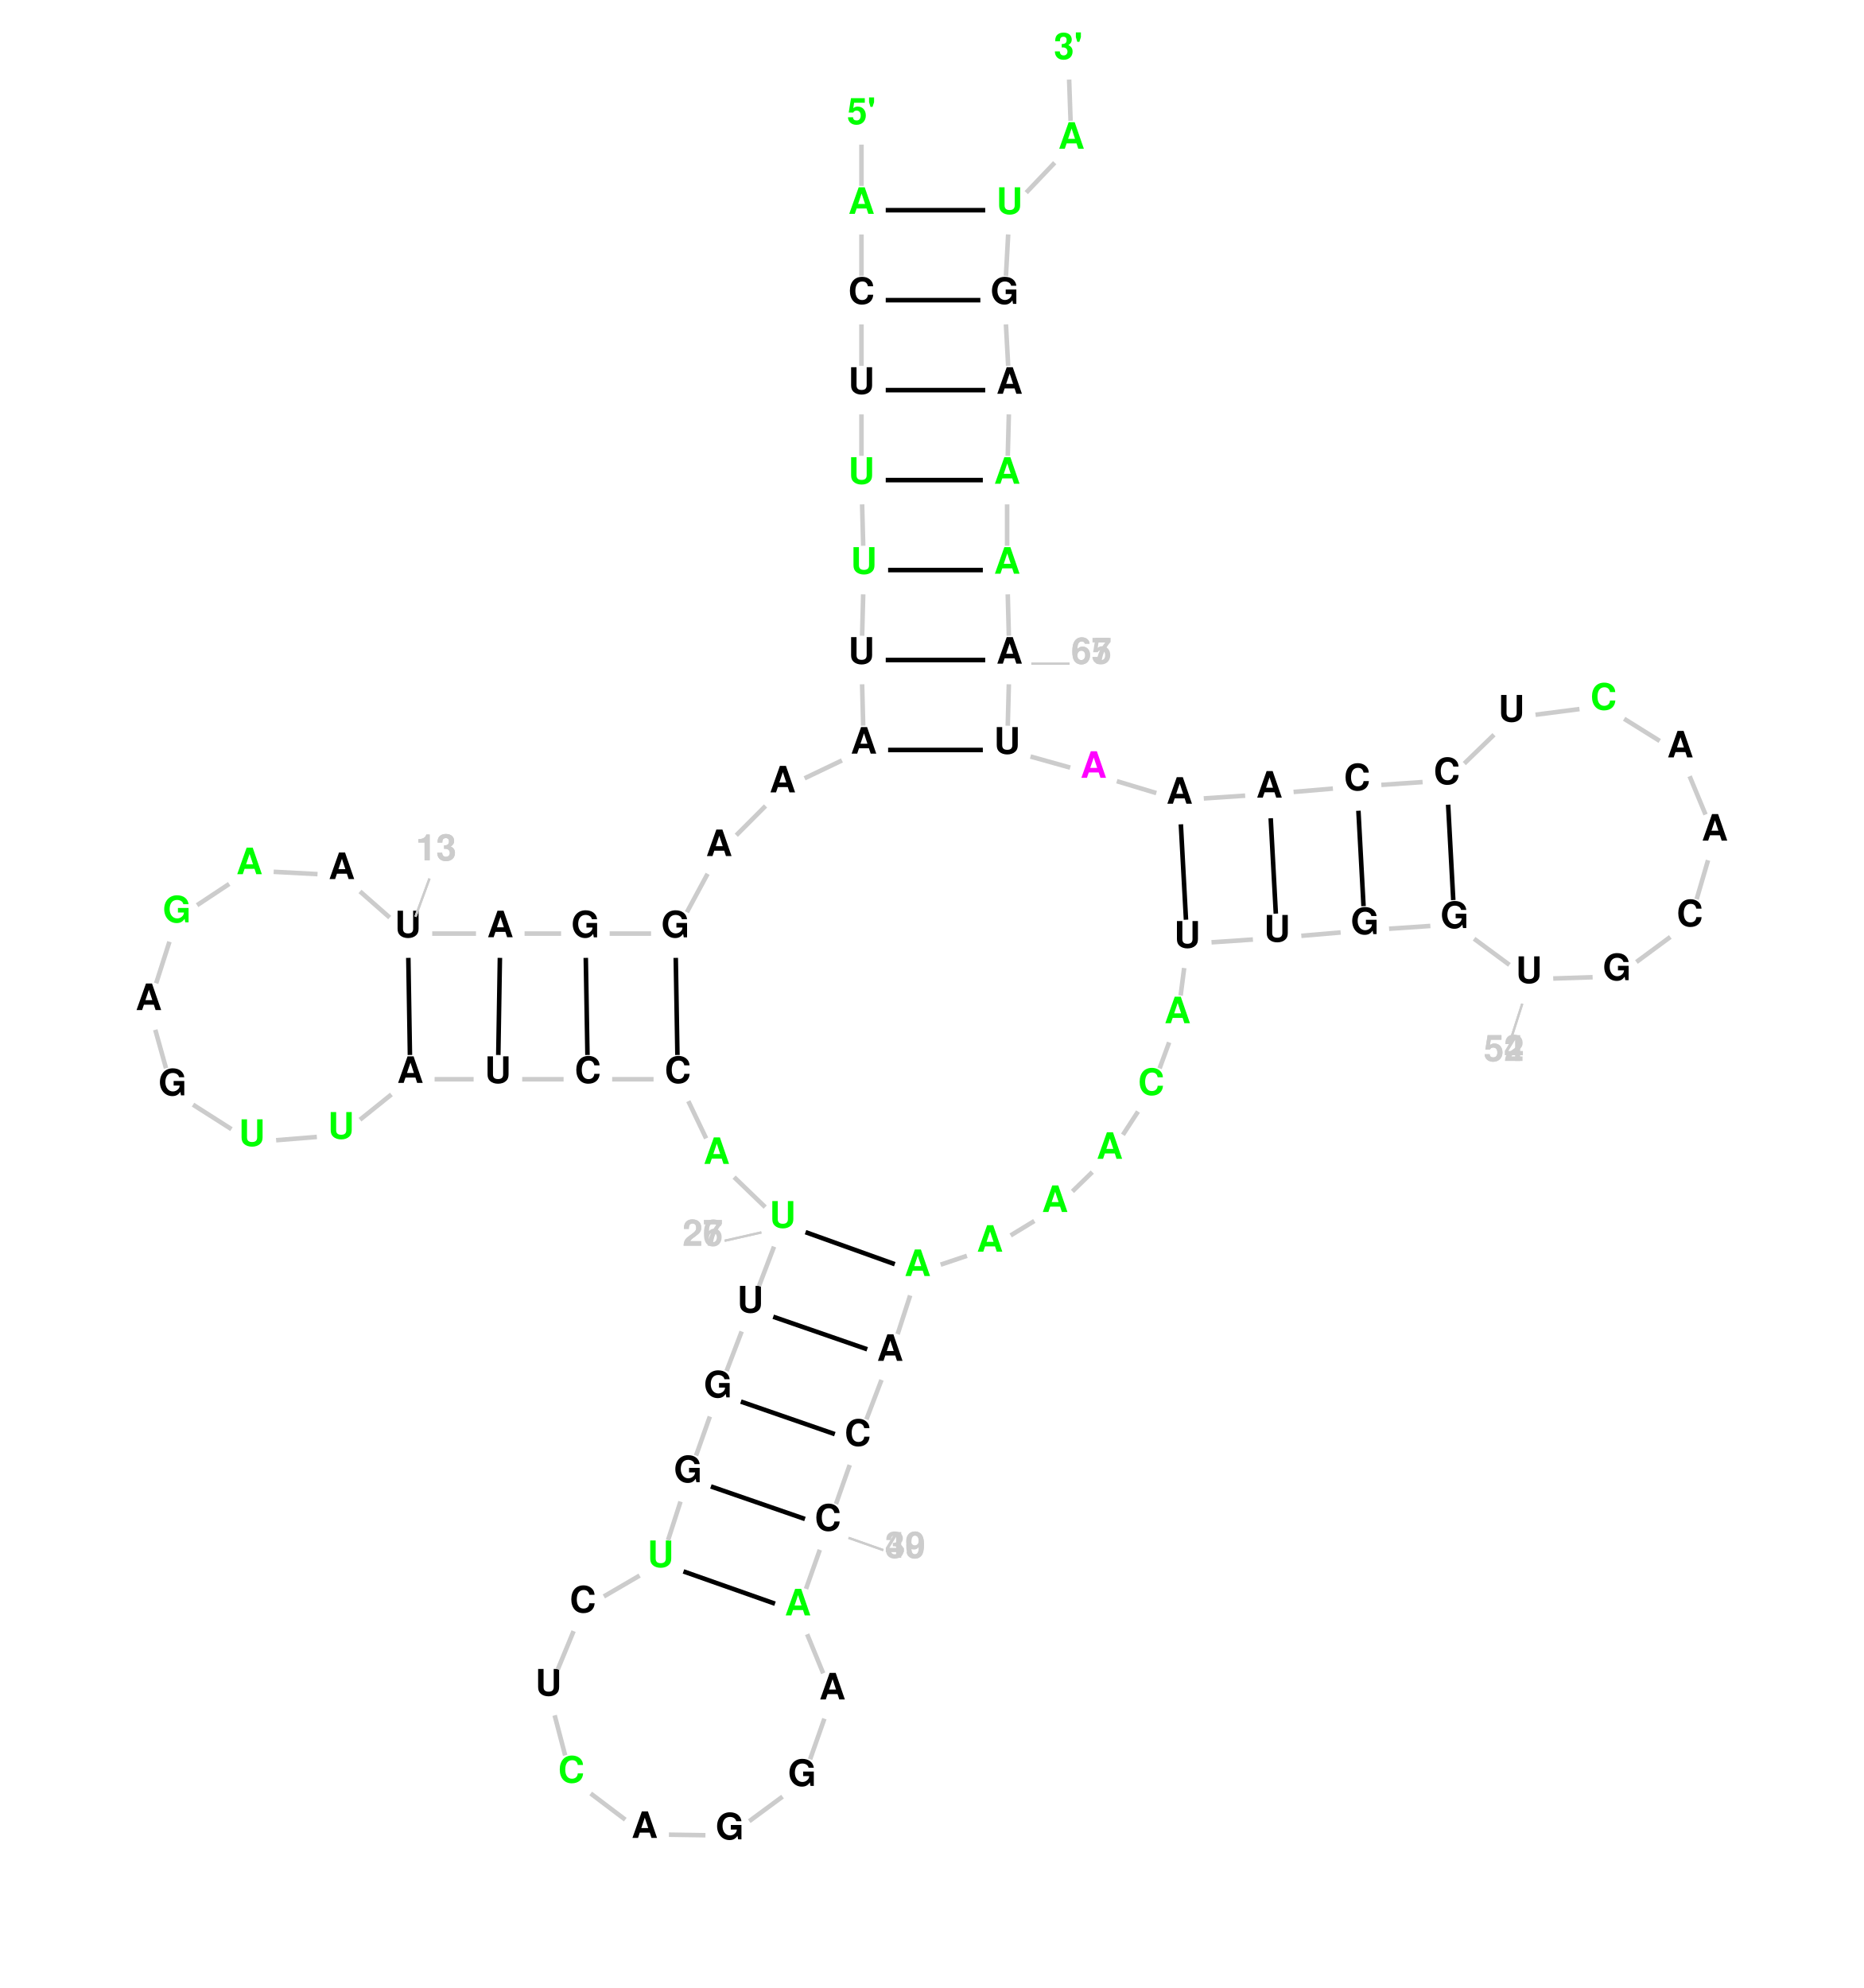
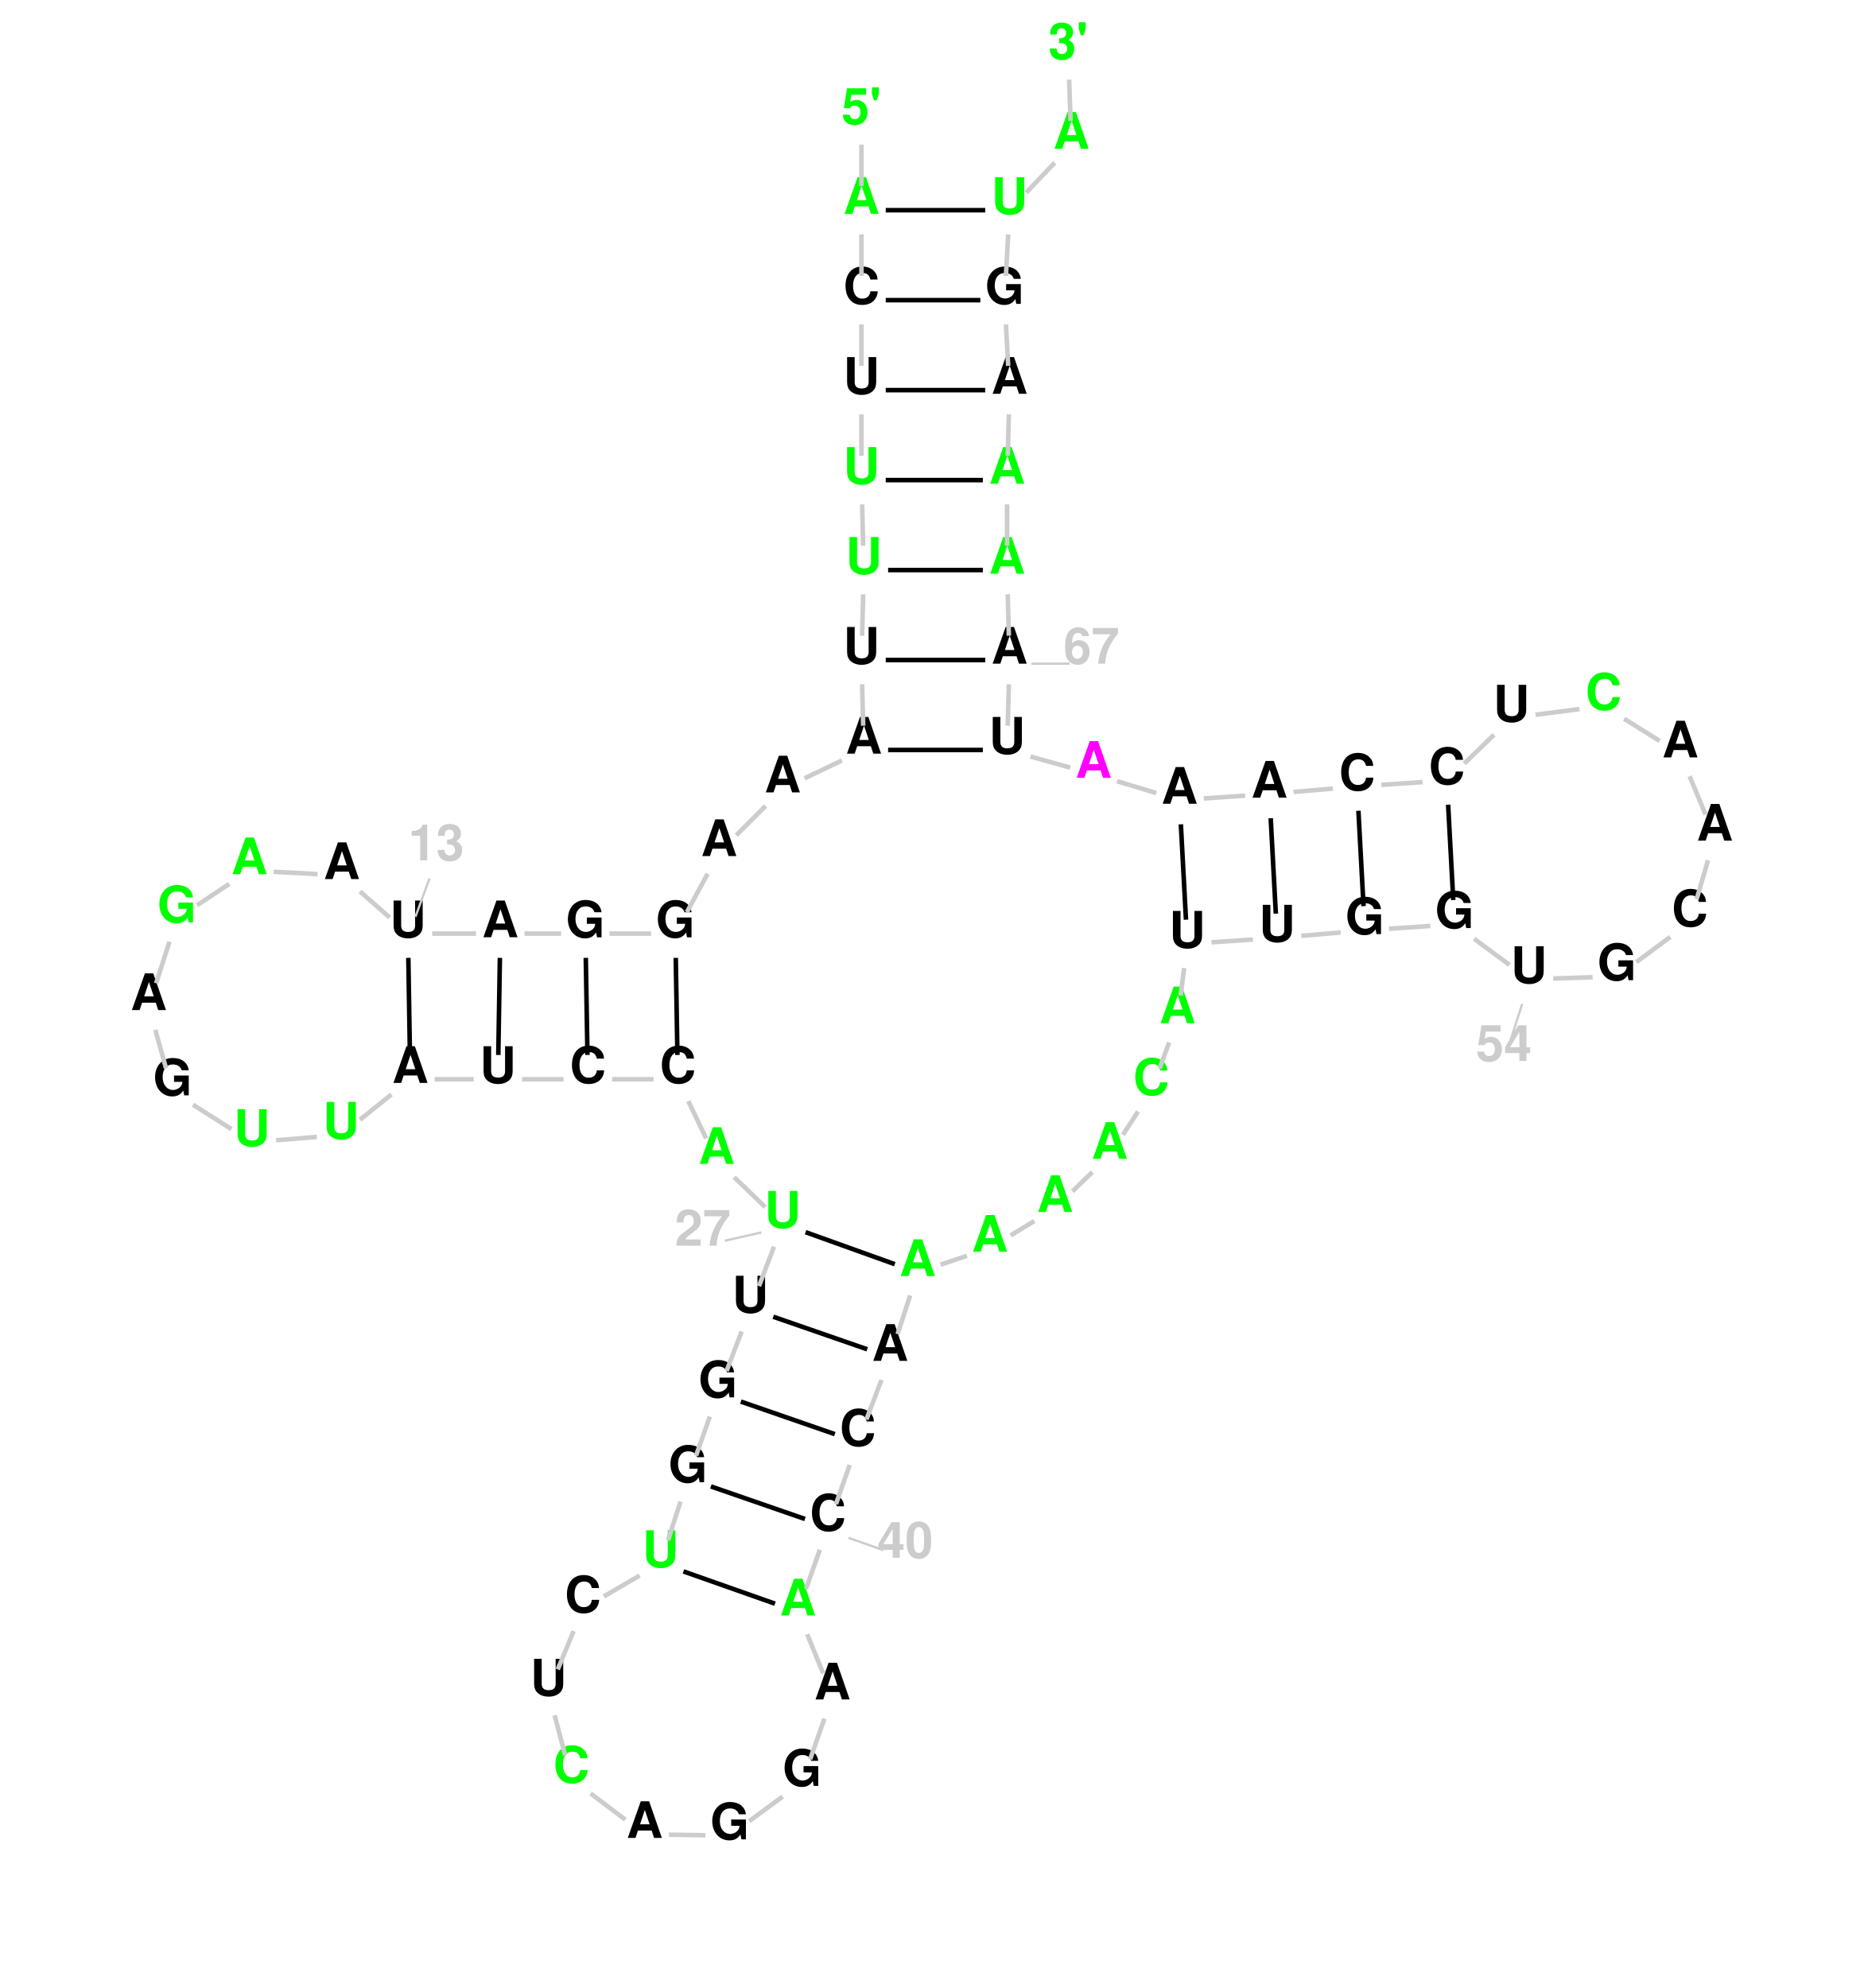
<svg xmlns="http://www.w3.org/2000/svg" width="626.4" height="668.24">
-   <g>
-     <style type="text/css">
+   <g id="r2dt-URS00006B0D4F-M_LeuTAG">
+     <g>
+       <style type="text/css">

- 
- circle.red {stroke: rgb(255, 0, 255); fill: none; }
- circle.green {stroke: rgb(0, 255, 0); fill: none; }
- circle.blue {stroke: rgb(0, 0, 255); fill: none; }
- circle.black {stroke: rgb(0, 0, 0); fill: none; }
- circle.gray {stroke: rgb(204, 204, 204); fill: none; }
- circle.brown {stroke: rgb(211.65, 104.55, 30.6); fill: none; }
- line.red {stroke: rgb(255, 0, 255); stroke-width: 1.53; }
- line.green {stroke: rgb(0, 255, 0); stroke-width: 1.53; }
- line.blue {stroke: rgb(0, 0, 255); stroke-width: 1.53; }
- line.black {stroke: rgb(0, 0, 0); stroke-width: 1.53; }
- line.gray {stroke: rgb(204, 204, 204); stroke-width: 1.53; }
- line.brown {stroke: rgb(211.65, 104.55, 30.6); stroke-width: 1.53; }
- line {stroke: rgb(0, 0, 0); }
- text.red {fill: rgb(255, 0, 255); font-size: 12.24px; font-weight: bold; font-family: Helvetica; }
- text.green {fill: rgb(0, 255, 0); font-size: 12.24px; font-weight: bold; font-family: Helvetica; }
- text.blue {fill: rgb(0, 0, 255); font-size: 12.24px; font-weight: bold; font-family: Helvetica; }
- text.black {fill: rgb(0, 0, 0); font-size: 12.24px; font-weight: bold; font-family: Helvetica; }
- text.gray {fill: rgb(204, 204, 204); font-size: 12.24px; font-weight: bold; font-family: Helvetica; }
- text.brown {fill: rgb(211.65, 104.55, 30.6); font-size: 12.24px; font-weight: bold; font-family: Helvetica; }
- text {fill: rgb(0, 0, 0); font-size: 12.24px; font-weight: bold; font-family: Helvetica; text-anchor: middle; alignment-baseline: middle; }
- 
- .pseudoknot_connection{stroke-linecap: round; stroke-opacity: 0.2; stroke-width: 1.5; }
- .pseudoknot_segment1{stroke-linecap: round; stroke-opacity: 0.4; stroke-width: 12.24; }
- .pseudoknot_segment2{stroke-linecap: round; stroke-opacity: 0.4; stroke-width: 12.24; }
- line.numbering-line{stroke: rgb(204, 204, 204); stroke-width: 0.765; }
- line.predicted{stroke: rgb(0, 0, 0); stroke-dasharray: 2; }
- polyline{fill: none; stroke-linejoin: round; }
- sequential{visibility: hidden; }
- text.numbering-label{fill: rgb(204, 204, 204); }
+ #r2dt-URS00006B0D4F-M_LeuTAG circle.red{stroke: rgb(255, 0, 255); fill: none; }#r2dt-URS00006B0D4F-M_LeuTAG circle.green{stroke: rgb(0, 255, 0); fill: none; }#r2dt-URS00006B0D4F-M_LeuTAG circle.blue{stroke: rgb(0, 0, 255); fill: none; }#r2dt-URS00006B0D4F-M_LeuTAG circle.black{stroke: rgb(0, 0, 0); fill: none; }#r2dt-URS00006B0D4F-M_LeuTAG circle.gray{stroke: rgb(204, 204, 204); fill: none; }#r2dt-URS00006B0D4F-M_LeuTAG circle.brown{stroke: rgb(211.65, 104.55, 30.6); fill: none; }#r2dt-URS00006B0D4F-M_LeuTAG line.red{stroke: rgb(255, 0, 255); stroke-width: 1.53; }#r2dt-URS00006B0D4F-M_LeuTAG line.green{stroke: rgb(0, 255, 0); stroke-width: 1.53; }#r2dt-URS00006B0D4F-M_LeuTAG line.blue{stroke: rgb(0, 0, 255); stroke-width: 1.53; }#r2dt-URS00006B0D4F-M_LeuTAG line.black{stroke: rgb(0, 0, 0); stroke-width: 1.53; }#r2dt-URS00006B0D4F-M_LeuTAG line.gray{stroke: rgb(204, 204, 204); stroke-width: 1.53; }#r2dt-URS00006B0D4F-M_LeuTAG line.brown{stroke: rgb(211.65, 104.55, 30.6); stroke-width: 1.53; }#r2dt-URS00006B0D4F-M_LeuTAG line{stroke: rgb(0, 0, 0); }#r2dt-URS00006B0D4F-M_LeuTAG text.red{fill: rgb(255, 0, 255); font-size: 16.912px; font-weight: bold; font-family: Helvetica; }#r2dt-URS00006B0D4F-M_LeuTAG text.green{fill: rgb(0, 255, 0); font-size: 16.912px; font-weight: bold; font-family: Helvetica; }#r2dt-URS00006B0D4F-M_LeuTAG text.blue{fill: rgb(0, 0, 255); font-size: 16.912px; font-weight: bold; font-family: Helvetica; }#r2dt-URS00006B0D4F-M_LeuTAG text.black{fill: rgb(0, 0, 0); font-size: 16.912px; font-weight: bold; font-family: Helvetica; }#r2dt-URS00006B0D4F-M_LeuTAG text.gray{fill: rgb(204, 204, 204); font-size: 16.912px; font-weight: bold; font-family: Helvetica; }#r2dt-URS00006B0D4F-M_LeuTAG text.brown{fill: rgb(211.65, 104.55, 30.6); font-size: 16.912px; font-weight: bold; font-family: Helvetica; }#r2dt-URS00006B0D4F-M_LeuTAG text{fill: rgb(0, 0, 0); font-size: 16.912px; font-weight: bold; font-family: Helvetica; text-anchor: middle; alignment-baseline: middle; }#r2dt-URS00006B0D4F-M_LeuTAG .pseudoknot_connection{stroke-linecap: round; stroke-opacity: 0.2; stroke-width: 1.5; }#r2dt-URS00006B0D4F-M_LeuTAG .pseudoknot_segment1{stroke-linecap: round; stroke-opacity: 0.4; stroke-width: 12.24; }#r2dt-URS00006B0D4F-M_LeuTAG .pseudoknot_segment2{stroke-linecap: round; stroke-opacity: 0.4; stroke-width: 12.24; }#r2dt-URS00006B0D4F-M_LeuTAG .sequential{visibility: hidden; }#r2dt-URS00006B0D4F-M_LeuTAG line.numbering-line{stroke: rgb(204, 204, 204); stroke-width: 0.765; }#r2dt-URS00006B0D4F-M_LeuTAG line.predicted{stroke: rgb(0, 0, 0); stroke-dasharray: 2; }#r2dt-URS00006B0D4F-M_LeuTAG polyline{fill: none; stroke-linejoin: round; }#r2dt-URS00006B0D4F-M_LeuTAG text.numbering-label{fill: rgb(204, 204, 204); }

</style>
-   </g>
-   <g>
-     <text x="289.56" y="41.679" class="green">5'</text>
-   </g>
-   <g>
-     <text x="289.56" y="71.88" class="green">A</text>
-   </g>
-   <g>
-     <line x1="297.72" y1="70.656" x2="331.16" y2="70.656" class="black" />
-   </g>
-   <g>
-     <text x="289.56" y="102.12" class="black">C</text>
-   </g>
-   <g>
-     <line x1="297.72" y1="100.896" x2="329.52" y2="100.896" class="black" />
-   </g>
-   <g>
-     <text x="289.56" y="132.36" class="black">U</text>
-   </g>
-   <g>
-     <line x1="297.72" y1="131.136" x2="331.16" y2="131.136" class="black" />
-   </g>
-   <g>
-     <text x="289.56" y="162.6" class="green">U</text>
-   </g>
-   <g>
-     <line x1="297.72" y1="161.376" x2="330.36" y2="161.376" class="black" />
-   </g>
-   <g>
-     <text x="290.36" y="192.84" class="green">U</text>
-   </g>
-   <g>
-     <line x1="298.52" y1="191.616" x2="330.36" y2="191.616" class="black" />
-   </g>
-   <g>
-     <text x="289.56" y="223.08" class="black">U</text>
-   </g>
-   <g>
-     <line x1="297.72" y1="221.856" x2="331.16" y2="221.856" class="black" />
-   </g>
-   <g>
-     <text x="290.36" y="253.32" class="black">A</text>
-   </g>
-   <g>
-     <line x1="298.52" y1="252.096" x2="330.36" y2="252.096" class="black" />
-   </g>
-   <g>
-     <text x="263.08" y="266.36" class="black">A</text>
-   </g>
-   <g>
-     <text x="241.72" y="287.76" class="black">A</text>
-   </g>
-   <g>
-     <text x="227" y="315.04" class="black">G</text>
-   </g>
-   <g>
-     <line x1="227.14" y1="321.975" x2="227.7" y2="354.618" class="black" />
-   </g>
-   <g>
-     <text x="196.76" y="315.04" class="black">G</text>
-   </g>
-   <g>
-     <line x1="196.9" y1="321.975" x2="197.46" y2="354.618" class="black" />
-   </g>
-   <g>
-     <text x="168.16" y="315.04" class="black">A</text>
-   </g>
-   <g>
-     <line x1="168.027" y1="321.975" x2="167.493" y2="354.618" class="black" />
-   </g>
-   <g>
-     <text x="137.12" y="315.04" class="black">U</text>
-   </g>
-   <g>
-     <line x1="137.253" y1="321.975" x2="137.787" y2="354.618" class="black" />
-   </g>
-   <g>
-     <text x="146.611" y="289.188" class="numbering-label sequential">13</text>
-   </g>
-   <g>
-     <text x="146.611" y="289.188" class="numbering-label template">13</text>
-   </g>
-   <g>
-     <line x1="139.651" y1="308.146" x2="144.364" y2="295.308" class="numbering-line sequential" />
-   </g>
-   <g>
-     <line x1="139.651" y1="308.146" x2="144.364" y2="295.308" class="numbering-line template" />
-   </g>
-   <g>
-     <text x="114.88" y="295.48" class="black">A</text>
-   </g>
-   <g>
-     <text x="83.84" y="293.84" class="green">A</text>
-   </g>
-   <g>
-     <text x="59.44" y="310" class="green">G</text>
-   </g>
-   <g>
-     <text x="50" y="339.52" class="black">A</text>
-   </g>
-   <g>
-     <text x="58" y="368.16" class="black">G</text>
-   </g>
-   <g>
-     <text x="84.68" y="385.16" class="green">U</text>
-   </g>
-   <g>
-     <text x="114.64" y="382.72" class="green">U</text>
-   </g>
-   <g>
-     <text x="137.92" y="364" class="black">A</text>
-   </g>
-   <g>
-     <text x="167.36" y="364" class="black">U</text>
-   </g>
-   <g>
-     <text x="197.6" y="364" class="black">C</text>
-   </g>
-   <g>
-     <text x="227.84" y="364" class="black">C</text>
-   </g>
-   <g>
-     <text x="240.88" y="391.24" class="green">A</text>
-   </g>
-   <g>
-     <text x="263.08" y="412.64" class="green">U</text>
-   </g>
-   <g>
-     <line x1="270.76" y1="414.173" x2="300.76" y2="424.94" class="black" />
-   </g>
-   <g>
-     <text x="236.222" y="418.731" class="numbering-label sequential">26</text>
-   </g>
-   <g>
-     <text x="236.222" y="418.731" class="numbering-label template">27</text>
-   </g>
-   <g>
-     <line x1="255.918" y1="414.264" x2="243.566" y2="417.065" class="numbering-line sequential" />
-   </g>
-   <g>
-     <line x1="255.918" y1="414.264" x2="243.566" y2="417.065" class="numbering-line template" />
-   </g>
-   <g>
-     <text x="252.2" y="441.16" class="black">U</text>
-   </g>
-   <g>
-     <line x1="259.91" y1="442.607" x2="291.49" y2="453.546" class="black" />
-   </g>
-   <g>
-     <text x="241.32" y="469.68" class="black">G</text>
-   </g>
-   <g>
-     <line x1="249.03" y1="471.127" x2="280.61" y2="482.066" class="black" />
-   </g>
-   <g>
-     <text x="231.24" y="498.2" class="black">G</text>
-   </g>
-   <g>
-     <line x1="238.951" y1="499.645" x2="270.569" y2="510.588" class="black" />
-   </g>
-   <g>
-     <text x="222.04" y="526.72" class="green">U</text>
-   </g>
-   <g>
-     <line x1="229.735" y1="528.21" x2="260.505" y2="539.062" class="black" />
-   </g>
-   <g>
-     <text x="195.92" y="541.96" class="black">C</text>
-   </g>
-   <g>
-     <text x="184.36" y="569.92" class="black">U</text>
-   </g>
-   <g>
-     <text x="192.04" y="599.16" class="green">C</text>
-   </g>
-   <g>
-     <text x="216.68" y="617.8" class="black">A</text>
-   </g>
-   <g>
-     <text x="245.28" y="618.24" class="black">G</text>
-   </g>
-   <g>
-     <text x="269.6" y="600.28" class="black">G</text>
-   </g>
-   <g>
-     <text x="279.8" y="571.24" class="black">A</text>
-   </g>
-   <g>
-     <text x="268.2" y="543" class="green">A</text>
-   </g>
-   <g>
-     <text x="278.28" y="514.48" class="black">C</text>
-   </g>
-   <g>
-     <text x="304.251" y="523.641" class="numbering-label sequential">39</text>
-   </g>
-   <g>
-     <text x="304.251" y="523.641" class="numbering-label template">40</text>
-   </g>
-   <g>
-     <line x1="285.206" y1="516.923" x2="296.907" y2="521.051" class="numbering-line sequential" />
-   </g>
-   <g>
-     <line x1="285.206" y1="516.923" x2="296.907" y2="521.051" class="numbering-line template" />
-   </g>
-   <g>
-     <text x="288.32" y="485.96" class="black">C</text>
-   </g>
-   <g>
-     <text x="299.2" y="457.44" class="black">A</text>
-   </g>
-   <g>
-     <text x="308.44" y="428.92" class="green">A</text>
-   </g>
-   <g>
-     <text x="332.74" y="420.75" class="green">A</text>
-   </g>
-   <g>
-     <text x="354.624" y="407.394" class="green">A</text>
-   </g>
-   <g>
-     <text x="373.001" y="389.518" class="green">A</text>
-   </g>
-   <g>
-     <text x="386.957" y="368.012" class="green">C</text>
-   </g>
-   <g>
-     <text x="395.797" y="343.947" class="green">A</text>
-   </g>
-   <g>
-     <text x="399.08" y="318.52" class="black">U</text>
-   </g>
-   <g>
-     <line x1="398.642" y1="309.148" x2="396.918" y2="277.085" class="black" />
-   </g>
-   <g>
-     <text x="429.28" y="316.48" class="black">U</text>
-   </g>
-   <g>
-     <line x1="428.842" y1="307.108" x2="427.118" y2="275.045" class="black" />
-   </g>
-   <g>
-     <text x="458.76" y="313.96" class="black">G</text>
-   </g>
-   <g>
-     <line x1="458.322" y1="304.588" x2="456.598" y2="272.525" class="black" />
-   </g>
-   <g>
-     <text x="488.92" y="311.92" class="black">G</text>
-   </g>
-   <g>
-     <line x1="488.482" y1="302.548" x2="486.758" y2="270.485" class="black" />
-   </g>
-   <g>
-     <text x="513.92" y="330.4" class="black">U</text>
-   </g>
-   <g>
-     <text x="505.5" y="356.621" class="numbering-label sequential">52</text>
-   </g>
-   <g>
-     <text x="505.5" y="356.621" class="numbering-label template">54</text>
-   </g>
-   <g>
-     <line x1="511.675" y1="337.393" x2="507.465" y2="350.501" class="numbering-line sequential" />
-   </g>
-   <g>
-     <line x1="511.675" y1="337.393" x2="507.465" y2="350.501" class="numbering-line template" />
-   </g>
-   <g>
-     <text x="543.48" y="329.44" class="black">G</text>
-   </g>
-   <g>
-     <text x="568" y="311.32" class="black">C</text>
-   </g>
-   <g>
-     <text x="576.4" y="282.56" class="black">A</text>
-   </g>
-   <g>
-     <text x="564.8" y="254.6" class="black">A</text>
-   </g>
-   <g>
-     <text x="539" y="238.52" class="green">C</text>
-   </g>
-   <g>
-     <text x="508.04" y="242.52" class="black">U</text>
-   </g>
-   <g>
-     <text x="486.32" y="263.56" class="black">C</text>
-   </g>
-   <g>
-     <text x="456.16" y="265.6" class="black">C</text>
-   </g>
-   <g>
-     <text x="426.68" y="268.12" class="black">A</text>
-   </g>
-   <g>
-     <text x="396.48" y="270.16" class="black">A</text>
-   </g>
-   <g>
-     <text x="367.586" y="261.446" class="red">A</text>
-   </g>
-   <g>
-     <text x="338.52" y="253.32" class="black">U</text>
-   </g>
-   <g>
-     <text x="339.32" y="223.08" class="black">A</text>
-   </g>
-   <g>
-     <text x="366.86" y="223.08" class="numbering-label sequential">65</text>
-   </g>
-   <g>
-     <text x="366.86" y="223.08" class="numbering-label template">67</text>
-   </g>
-   <g>
-     <line x1="346.664" y1="223.08" x2="359.516" y2="223.08" class="numbering-line sequential" />
-   </g>
-   <g>
-     <line x1="346.664" y1="223.08" x2="359.516" y2="223.08" class="numbering-line template" />
-   </g>
-   <g>
-     <text x="338.52" y="192.84" class="green">A</text>
-   </g>
-   <g>
-     <text x="338.52" y="162.6" class="green">A</text>
-   </g>
-   <g>
-     <text x="339.32" y="132.36" class="black">A</text>
-   </g>
-   <g>
-     <text x="337.68" y="102.12" class="black">G</text>
-   </g>
-   <g>
-     <text x="339.32" y="71.88" class="green">U</text>
-   </g>
-   <g>
-     <text x="360.138" y="50" class="green">A</text>
-   </g>
-   <g>
-     <text x="359.075" y="19.817" class="green">3'</text>
-   </g>
-   <g>
-     <line x1="289.56" y1="48.615" x2="289.56" y2="62.496" class="gray" />
-   </g>
-   <g>
-     <line x1="289.56" y1="78.816" x2="289.56" y2="92.737" class="gray" />
-   </g>
-   <g>
-     <line x1="289.56" y1="109.056" x2="289.56" y2="122.977" class="gray" />
-   </g>
-   <g>
-     <line x1="289.56" y1="139.296" x2="289.56" y2="153.217" class="gray" />
-   </g>
-   <g>
-     <line x1="289.776" y1="169.533" x2="290.144" y2="183.459" class="gray" />
-   </g>
-   <g>
-     <line x1="290.144" y1="199.773" x2="289.776" y2="213.699" class="gray" />
-   </g>
-   <g>
-     <line x1="289.776" y1="230.013" x2="290.144" y2="243.939" class="gray" />
-   </g>
-   <g>
-     <line x1="282.998" y1="255.616" x2="270.442" y2="261.617" class="gray" />
-   </g>
-   <g>
-     <line x1="257.315" y1="270.912" x2="247.485" y2="280.761" class="gray" />
-   </g>
-   <g>
-     <line x1="237.845" y1="293.718" x2="230.875" y2="306.635" class="gray" />
-   </g>
-   <g>
-     <line x1="218.84" y1="313.816" x2="204.92" y2="313.816" class="gray" />
-   </g>
-   <g>
-     <line x1="188.6" y1="313.816" x2="176.32" y2="313.816" class="gray" />
-   </g>
-   <g>
-     <line x1="160" y1="313.816" x2="145.28" y2="313.816" class="gray" />
-   </g>
-   <g>
-     <line x1="130.993" y1="308.428" x2="121.007" y2="299.645" class="gray" />
-   </g>
-   <g>
-     <line x1="106.731" y1="293.826" x2="91.989" y2="293.047" class="gray" />
-   </g>
-   <g>
-     <line x1="77.037" y1="297.122" x2="66.243" y2="304.271" class="gray" />
-   </g>
-   <g>
-     <line x1="56.955" y1="316.549" x2="52.485" y2="330.524" class="gray" />
-   </g>
-   <g>
-     <line x1="52.195" y1="346.155" x2="55.805" y2="359.077" class="gray" />
-   </g>
-   <g>
-     <line x1="64.882" y1="371.321" x2="77.798" y2="379.552" class="gray" />
-   </g>
-   <g>
-     <line x1="92.813" y1="383.274" x2="106.507" y2="382.159" class="gray" />
-   </g>
-   <g>
-     <line x1="120.999" y1="376.383" x2="131.561" y2="367.89" class="gray" />
-   </g>
-   <g>
-     <line x1="146.08" y1="362.776" x2="159.2" y2="362.776" class="gray" />
-   </g>
-   <g>
-     <line x1="175.52" y1="362.776" x2="189.44" y2="362.776" class="gray" />
-   </g>
-   <g>
-     <line x1="205.76" y1="362.776" x2="219.68" y2="362.776" class="gray" />
-   </g>
-   <g>
-     <line x1="231.363" y1="370.136" x2="237.357" y2="382.656" class="gray" />
-   </g>
-   <g>
-     <line x1="246.755" y1="395.679" x2="257.205" y2="405.753" class="gray" />
-   </g>
-   <g>
-     <line x1="260.172" y1="419.04" x2="255.108" y2="432.312" class="gray" />
-   </g>
-   <g>
-     <line x1="249.292" y1="447.56" x2="244.228" y2="460.832" class="gray" />
-   </g>
-   <g>
-     <line x1="238.601" y1="476.15" x2="233.959" y2="489.283" class="gray" />
-   </g>
-   <g>
-     <line x1="228.735" y1="504.742" x2="224.545" y2="517.731" class="gray" />
-   </g>
-   <g>
-     <line x1="214.992" y1="529.609" x2="202.968" y2="536.624" class="gray" />
-   </g>
-   <g>
-     <line x1="192.802" y1="548.277" x2="187.478" y2="561.156" class="gray" />
-   </g>
-   <g>
-     <line x1="186.433" y1="576.589" x2="189.967" y2="590.044" class="gray" />
-   </g>
-   <g>
-     <line x1="198.548" y1="602.859" x2="210.172" y2="611.653" class="gray" />
-   </g>
-   <g>
-     <line x1="224.839" y1="616.702" x2="237.121" y2="616.891" class="gray" />
-   </g>
-   <g>
-     <line x1="251.844" y1="612.169" x2="263.036" y2="603.904" class="gray" />
-   </g>
-   <g>
-     <line x1="272.304" y1="591.358" x2="277.096" y2="577.715" class="gray" />
-   </g>
-   <g>
-     <line x1="276.7" y1="562.468" x2="271.3" y2="549.324" class="gray" />
-   </g>
-   <g>
-     <line x1="270.919" y1="534.083" x2="275.561" y2="520.95" class="gray" />
-   </g>
-   <g>
-     <line x1="280.99" y1="505.56" x2="285.61" y2="492.433" class="gray" />
-   </g>
-   <g>
-     <line x1="291.228" y1="477.112" x2="296.292" y2="463.84" class="gray" />
-   </g>
-   <g>
-     <line x1="301.715" y1="448.454" x2="305.925" y2="435.459" class="gray" />
-   </g>
-   <g>
-     <line x1="316.174" y1="425.096" x2="325.006" y2="422.126" class="gray" />
-   </g>
-   <g>
-     <line x1="339.706" y1="415.275" x2="347.659" y2="410.421" class="gray" />
-   </g>
-   <g>
-     <line x1="360.473" y1="400.48" x2="367.152" y2="393.983" class="gray" />
-   </g>
-   <g>
-     <line x1="377.443" y1="381.449" x2="382.515" y2="373.633" class="gray" />
-   </g>
-   <g>
-     <line x1="389.771" y1="359.128" x2="392.983" y2="350.382" class="gray" />
-   </g>
-   <g>
-     <line x1="396.842" y1="334.63" x2="398.035" y2="325.389" class="gray" />
-   </g>
-   <g>
-     <line x1="407.221" y1="316.746" x2="421.139" y2="315.806" class="gray" />
-   </g>
-   <g>
-     <line x1="437.41" y1="314.561" x2="450.63" y2="313.431" class="gray" />
-   </g>
-   <g>
-     <line x1="466.901" y1="312.186" x2="480.779" y2="311.247" class="gray" />
-   </g>
-   <g>
-     <line x1="495.482" y1="315.547" x2="507.358" y2="324.326" class="gray" />
-   </g>
-   <g>
-     <line x1="522.076" y1="328.912" x2="535.324" y2="328.481" class="gray" />
-   </g>
-   <g>
-     <line x1="550.042" y1="323.367" x2="561.438" y2="314.946" class="gray" />
-   </g>
-   <g>
-     <line x1="570.288" y1="302.264" x2="574.112" y2="289.169" class="gray" />
-   </g>
-   <g>
-     <line x1="573.273" y1="273.799" x2="567.927" y2="260.913" class="gray" />
-   </g>
-   <g>
-     <line x1="557.875" y1="249.06" x2="545.925" y2="241.612" class="gray" />
-   </g>
-   <g>
-     <line x1="530.907" y1="238.342" x2="516.133" y2="240.251" class="gray" />
-   </g>
-   <g>
-     <line x1="502.179" y1="246.974" x2="492.181" y2="256.659" class="gray" />
-   </g>
-   <g>
-     <line x1="478.179" y1="262.887" x2="464.301" y2="263.826" class="gray" />
-   </g>
-   <g>
-     <line x1="448.03" y1="265.071" x2="434.81" y2="266.201" class="gray" />
-   </g>
-   <g>
-     <line x1="418.539" y1="267.446" x2="404.621" y2="268.386" class="gray" />
-   </g>
-   <g>
-     <line x1="388.668" y1="266.58" x2="375.398" y2="262.578" class="gray" />
-   </g>
-   <g>
-     <line x1="359.727" y1="258.025" x2="346.379" y2="254.293" class="gray" />
-   </g>
-   <g>
-     <line x1="338.736" y1="243.939" x2="339.104" y2="230.013" class="gray" />
-   </g>
-   <g>
-     <line x1="339.104" y1="213.699" x2="338.736" y2="199.773" class="gray" />
-   </g>
-   <g>
-     <line x1="338.52" y1="183.457" x2="338.52" y2="169.536" class="gray" />
-   </g>
-   <g>
-     <line x1="338.736" y1="153.219" x2="339.104" y2="139.293" class="gray" />
-   </g>
-   <g>
-     <line x1="338.878" y1="122.989" x2="338.122" y2="109.044" class="gray" />
-   </g>
-   <g>
-     <line x1="338.122" y1="92.749" x2="338.878" y2="78.804" class="gray" />
-   </g>
-   <g>
-     <line x1="344.945" y1="64.745" x2="354.513" y2="54.688" class="gray" />
-   </g>
-   <g>
-     <line x1="359.851" y1="40.621" x2="359.362" y2="26.748" class="gray" />
+     </g>
+     <g>
+       <text x="289.56" y="41.679" class="green">5'</text>
+     </g>
+     <g>
+       <text x="289.56" y="71.88" class="green">A</text>
+     </g>
+     <g>
+       <line x1="297.72" y1="70.656" x2="331.16" y2="70.656" class="black" />
+     </g>
+     <g>
+       <text x="289.56" y="102.12" class="black">C</text>
+     </g>
+     <g>
+       <line x1="297.72" y1="100.896" x2="329.52" y2="100.896" class="black" />
+     </g>
+     <g>
+       <text x="289.56" y="132.36" class="black">U</text>
+     </g>
+     <g>
+       <line x1="297.72" y1="131.136" x2="331.16" y2="131.136" class="black" />
+     </g>
+     <g>
+       <text x="289.56" y="162.6" class="green">U</text>
+     </g>
+     <g>
+       <line x1="297.72" y1="161.376" x2="330.36" y2="161.376" class="black" />
+     </g>
+     <g>
+       <text x="290.36" y="192.84" class="green">U</text>
+     </g>
+     <g>
+       <line x1="298.52" y1="191.616" x2="330.36" y2="191.616" class="black" />
+     </g>
+     <g>
+       <text x="289.56" y="223.08" class="black">U</text>
+     </g>
+     <g>
+       <line x1="297.72" y1="221.856" x2="331.16" y2="221.856" class="black" />
+     </g>
+     <g>
+       <text x="290.36" y="253.32" class="black">A</text>
+     </g>
+     <g>
+       <line x1="298.52" y1="252.096" x2="330.36" y2="252.096" class="black" />
+     </g>
+     <g>
+       <text x="263.08" y="266.36" class="black">A</text>
+     </g>
+     <g>
+       <text x="241.72" y="287.76" class="black">A</text>
+     </g>
+     <g>
+       <text x="227" y="315.04" class="black">G</text>
+     </g>
+     <g>
+       <line x1="227.14" y1="321.975" x2="227.7" y2="354.618" class="black" />
+     </g>
+     <g>
+       <text x="196.76" y="315.04" class="black">G</text>
+     </g>
+     <g>
+       <line x1="196.9" y1="321.975" x2="197.46" y2="354.618" class="black" />
+     </g>
+     <g>
+       <text x="168.16" y="315.04" class="black">A</text>
+     </g>
+     <g>
+       <line x1="168.027" y1="321.975" x2="167.493" y2="354.618" class="black" />
+     </g>
+     <g>
+       <text x="137.12" y="315.04" class="black">U</text>
+     </g>
+     <g>
+       <line x1="137.253" y1="321.975" x2="137.787" y2="354.618" class="black" />
+     </g>
+     <g>
+       <text x="146.611" y="289.188" class="numbering-label sequential">13</text>
+     </g>
+     <g>
+       <text x="146.611" y="289.188" class="numbering-label template">13</text>
+     </g>
+     <g>
+       <line x1="139.651" y1="308.146" x2="144.364" y2="295.308" class="numbering-line sequential" />
+     </g>
+     <g>
+       <line x1="139.651" y1="308.146" x2="144.364" y2="295.308" class="numbering-line template" />
+     </g>
+     <g>
+       <text x="114.88" y="295.48" class="black">A</text>
+     </g>
+     <g>
+       <text x="83.84" y="293.84" class="green">A</text>
+     </g>
+     <g>
+       <text x="59.44" y="310" class="green">G</text>
+     </g>
+     <g>
+       <text x="50" y="339.52" class="black">A</text>
+     </g>
+     <g>
+       <text x="58" y="368.16" class="black">G</text>
+     </g>
+     <g>
+       <text x="84.68" y="385.16" class="green">U</text>
+     </g>
+     <g>
+       <text x="114.64" y="382.72" class="green">U</text>
+     </g>
+     <g>
+       <text x="137.92" y="364" class="black">A</text>
+     </g>
+     <g>
+       <text x="167.36" y="364" class="black">U</text>
+     </g>
+     <g>
+       <text x="197.6" y="364" class="black">C</text>
+     </g>
+     <g>
+       <text x="227.84" y="364" class="black">C</text>
+     </g>
+     <g>
+       <text x="240.88" y="391.24" class="green">A</text>
+     </g>
+     <g>
+       <text x="263.08" y="412.64" class="green">U</text>
+     </g>
+     <g>
+       <line x1="270.76" y1="414.173" x2="300.76" y2="424.94" class="black" />
+     </g>
+     <g>
+       <text x="236.222" y="418.731" class="numbering-label sequential">26</text>
+     </g>
+     <g>
+       <text x="236.222" y="418.731" class="numbering-label template">27</text>
+     </g>
+     <g>
+       <line x1="255.918" y1="414.264" x2="243.566" y2="417.065" class="numbering-line sequential" />
+     </g>
+     <g>
+       <line x1="255.918" y1="414.264" x2="243.566" y2="417.065" class="numbering-line template" />
+     </g>
+     <g>
+       <text x="252.2" y="441.16" class="black">U</text>
+     </g>
+     <g>
+       <line x1="259.91" y1="442.607" x2="291.49" y2="453.546" class="black" />
+     </g>
+     <g>
+       <text x="241.32" y="469.68" class="black">G</text>
+     </g>
+     <g>
+       <line x1="249.03" y1="471.127" x2="280.61" y2="482.066" class="black" />
+     </g>
+     <g>
+       <text x="231.24" y="498.2" class="black">G</text>
+     </g>
+     <g>
+       <line x1="238.951" y1="499.645" x2="270.569" y2="510.588" class="black" />
+     </g>
+     <g>
+       <text x="222.04" y="526.72" class="green">U</text>
+     </g>
+     <g>
+       <line x1="229.735" y1="528.21" x2="260.505" y2="539.062" class="black" />
+     </g>
+     <g>
+       <text x="195.92" y="541.96" class="black">C</text>
+     </g>
+     <g>
+       <text x="184.36" y="569.92" class="black">U</text>
+     </g>
+     <g>
+       <text x="192.04" y="599.16" class="green">C</text>
+     </g>
+     <g>
+       <text x="216.68" y="617.8" class="black">A</text>
+     </g>
+     <g>
+       <text x="245.28" y="618.24" class="black">G</text>
+     </g>
+     <g>
+       <text x="269.6" y="600.28" class="black">G</text>
+     </g>
+     <g>
+       <text x="279.8" y="571.24" class="black">A</text>
+     </g>
+     <g>
+       <text x="268.2" y="543" class="green">A</text>
+     </g>
+     <g>
+       <text x="278.28" y="514.48" class="black">C</text>
+     </g>
+     <g>
+       <text x="304.251" y="523.641" class="numbering-label sequential">39</text>
+     </g>
+     <g>
+       <text x="304.251" y="523.641" class="numbering-label template">40</text>
+     </g>
+     <g>
+       <line x1="285.206" y1="516.923" x2="296.907" y2="521.051" class="numbering-line sequential" />
+     </g>
+     <g>
+       <line x1="285.206" y1="516.923" x2="296.907" y2="521.051" class="numbering-line template" />
+     </g>
+     <g>
+       <text x="288.32" y="485.96" class="black">C</text>
+     </g>
+     <g>
+       <text x="299.2" y="457.44" class="black">A</text>
+     </g>
+     <g>
+       <text x="308.44" y="428.92" class="green">A</text>
+     </g>
+     <g>
+       <text x="332.74" y="420.75" class="green">A</text>
+     </g>
+     <g>
+       <text x="354.624" y="407.394" class="green">A</text>
+     </g>
+     <g>
+       <text x="373.001" y="389.518" class="green">A</text>
+     </g>
+     <g>
+       <text x="386.957" y="368.012" class="green">C</text>
+     </g>
+     <g>
+       <text x="395.797" y="343.947" class="green">A</text>
+     </g>
+     <g>
+       <text x="399.08" y="318.52" class="black">U</text>
+     </g>
+     <g>
+       <line x1="398.642" y1="309.148" x2="396.918" y2="277.085" class="black" />
+     </g>
+     <g>
+       <text x="429.28" y="316.48" class="black">U</text>
+     </g>
+     <g>
+       <line x1="428.842" y1="307.108" x2="427.118" y2="275.045" class="black" />
+     </g>
+     <g>
+       <text x="458.76" y="313.96" class="black">G</text>
+     </g>
+     <g>
+       <line x1="458.322" y1="304.588" x2="456.598" y2="272.525" class="black" />
+     </g>
+     <g>
+       <text x="488.92" y="311.92" class="black">G</text>
+     </g>
+     <g>
+       <line x1="488.482" y1="302.548" x2="486.758" y2="270.485" class="black" />
+     </g>
+     <g>
+       <text x="513.92" y="330.4" class="black">U</text>
+     </g>
+     <g>
+       <text x="505.5" y="356.621" class="numbering-label sequential">52</text>
+     </g>
+     <g>
+       <text x="505.5" y="356.621" class="numbering-label template">54</text>
+     </g>
+     <g>
+       <line x1="511.675" y1="337.393" x2="507.465" y2="350.501" class="numbering-line sequential" />
+     </g>
+     <g>
+       <line x1="511.675" y1="337.393" x2="507.465" y2="350.501" class="numbering-line template" />
+     </g>
+     <g>
+       <text x="543.48" y="329.44" class="black">G</text>
+     </g>
+     <g>
+       <text x="568" y="311.32" class="black">C</text>
+     </g>
+     <g>
+       <text x="576.4" y="282.56" class="black">A</text>
+     </g>
+     <g>
+       <text x="564.8" y="254.6" class="black">A</text>
+     </g>
+     <g>
+       <text x="539" y="238.52" class="green">C</text>
+     </g>
+     <g>
+       <text x="508.04" y="242.52" class="black">U</text>
+     </g>
+     <g>
+       <text x="486.32" y="263.56" class="black">C</text>
+     </g>
+     <g>
+       <text x="456.16" y="265.6" class="black">C</text>
+     </g>
+     <g>
+       <text x="426.68" y="268.12" class="black">A</text>
+     </g>
+     <g>
+       <text x="396.48" y="270.16" class="black">A</text>
+     </g>
+     <g>
+       <text x="367.586" y="261.446" class="red">A</text>
+     </g>
+     <g>
+       <text x="338.52" y="253.32" class="black">U</text>
+     </g>
+     <g>
+       <text x="339.32" y="223.08" class="black">A</text>
+     </g>
+     <g>
+       <text x="366.86" y="223.08" class="numbering-label sequential">65</text>
+     </g>
+     <g>
+       <text x="366.86" y="223.08" class="numbering-label template">67</text>
+     </g>
+     <g>
+       <line x1="346.664" y1="223.08" x2="359.516" y2="223.08" class="numbering-line sequential" />
+     </g>
+     <g>
+       <line x1="346.664" y1="223.08" x2="359.516" y2="223.08" class="numbering-line template" />
+     </g>
+     <g>
+       <text x="338.52" y="192.84" class="green">A</text>
+     </g>
+     <g>
+       <text x="338.52" y="162.6" class="green">A</text>
+     </g>
+     <g>
+       <text x="339.32" y="132.36" class="black">A</text>
+     </g>
+     <g>
+       <text x="337.68" y="102.12" class="black">G</text>
+     </g>
+     <g>
+       <text x="339.32" y="71.88" class="green">U</text>
+     </g>
+     <g>
+       <text x="360.138" y="50" class="green">A</text>
+     </g>
+     <g>
+       <text x="359.075" y="19.817" class="green">3'</text>
+     </g>
+     <g>
+       <line x1="289.56" y1="48.615" x2="289.56" y2="62.496" class="gray" />
+     </g>
+     <g>
+       <line x1="289.56" y1="78.816" x2="289.56" y2="92.737" class="gray" />
+     </g>
+     <g>
+       <line x1="289.56" y1="109.056" x2="289.56" y2="122.977" class="gray" />
+     </g>
+     <g>
+       <line x1="289.56" y1="139.296" x2="289.56" y2="153.217" class="gray" />
+     </g>
+     <g>
+       <line x1="289.776" y1="169.533" x2="290.144" y2="183.459" class="gray" />
+     </g>
+     <g>
+       <line x1="290.144" y1="199.773" x2="289.776" y2="213.699" class="gray" />
+     </g>
+     <g>
+       <line x1="289.776" y1="230.013" x2="290.144" y2="243.939" class="gray" />
+     </g>
+     <g>
+       <line x1="282.998" y1="255.616" x2="270.442" y2="261.617" class="gray" />
+     </g>
+     <g>
+       <line x1="257.315" y1="270.912" x2="247.485" y2="280.761" class="gray" />
+     </g>
+     <g>
+       <line x1="237.845" y1="293.718" x2="230.875" y2="306.635" class="gray" />
+     </g>
+     <g>
+       <line x1="218.84" y1="313.816" x2="204.92" y2="313.816" class="gray" />
+     </g>
+     <g>
+       <line x1="188.6" y1="313.816" x2="176.32" y2="313.816" class="gray" />
+     </g>
+     <g>
+       <line x1="160" y1="313.816" x2="145.28" y2="313.816" class="gray" />
+     </g>
+     <g>
+       <line x1="130.993" y1="308.428" x2="121.007" y2="299.645" class="gray" />
+     </g>
+     <g>
+       <line x1="106.731" y1="293.826" x2="91.989" y2="293.047" class="gray" />
+     </g>
+     <g>
+       <line x1="77.037" y1="297.122" x2="66.243" y2="304.271" class="gray" />
+     </g>
+     <g>
+       <line x1="56.955" y1="316.549" x2="52.485" y2="330.524" class="gray" />
+     </g>
+     <g>
+       <line x1="52.195" y1="346.155" x2="55.805" y2="359.077" class="gray" />
+     </g>
+     <g>
+       <line x1="64.882" y1="371.321" x2="77.798" y2="379.552" class="gray" />
+     </g>
+     <g>
+       <line x1="92.813" y1="383.274" x2="106.507" y2="382.159" class="gray" />
+     </g>
+     <g>
+       <line x1="120.999" y1="376.383" x2="131.561" y2="367.89" class="gray" />
+     </g>
+     <g>
+       <line x1="146.08" y1="362.776" x2="159.2" y2="362.776" class="gray" />
+     </g>
+     <g>
+       <line x1="175.52" y1="362.776" x2="189.44" y2="362.776" class="gray" />
+     </g>
+     <g>
+       <line x1="205.76" y1="362.776" x2="219.68" y2="362.776" class="gray" />
+     </g>
+     <g>
+       <line x1="231.363" y1="370.136" x2="237.357" y2="382.656" class="gray" />
+     </g>
+     <g>
+       <line x1="246.755" y1="395.679" x2="257.205" y2="405.753" class="gray" />
+     </g>
+     <g>
+       <line x1="260.172" y1="419.04" x2="255.108" y2="432.312" class="gray" />
+     </g>
+     <g>
+       <line x1="249.292" y1="447.56" x2="244.228" y2="460.832" class="gray" />
+     </g>
+     <g>
+       <line x1="238.601" y1="476.15" x2="233.959" y2="489.283" class="gray" />
+     </g>
+     <g>
+       <line x1="228.735" y1="504.742" x2="224.545" y2="517.731" class="gray" />
+     </g>
+     <g>
+       <line x1="214.992" y1="529.609" x2="202.968" y2="536.624" class="gray" />
+     </g>
+     <g>
+       <line x1="192.802" y1="548.277" x2="187.478" y2="561.156" class="gray" />
+     </g>
+     <g>
+       <line x1="186.433" y1="576.589" x2="189.967" y2="590.044" class="gray" />
+     </g>
+     <g>
+       <line x1="198.548" y1="602.859" x2="210.172" y2="611.653" class="gray" />
+     </g>
+     <g>
+       <line x1="224.839" y1="616.702" x2="237.121" y2="616.891" class="gray" />
+     </g>
+     <g>
+       <line x1="251.844" y1="612.169" x2="263.036" y2="603.904" class="gray" />
+     </g>
+     <g>
+       <line x1="272.304" y1="591.358" x2="277.096" y2="577.715" class="gray" />
+     </g>
+     <g>
+       <line x1="276.7" y1="562.468" x2="271.3" y2="549.324" class="gray" />
+     </g>
+     <g>
+       <line x1="270.919" y1="534.083" x2="275.561" y2="520.95" class="gray" />
+     </g>
+     <g>
+       <line x1="280.99" y1="505.56" x2="285.61" y2="492.433" class="gray" />
+     </g>
+     <g>
+       <line x1="291.228" y1="477.112" x2="296.292" y2="463.84" class="gray" />
+     </g>
+     <g>
+       <line x1="301.715" y1="448.454" x2="305.925" y2="435.459" class="gray" />
+     </g>
+     <g>
+       <line x1="316.174" y1="425.096" x2="325.006" y2="422.126" class="gray" />
+     </g>
+     <g>
+       <line x1="339.706" y1="415.275" x2="347.659" y2="410.421" class="gray" />
+     </g>
+     <g>
+       <line x1="360.473" y1="400.48" x2="367.152" y2="393.983" class="gray" />
+     </g>
+     <g>
+       <line x1="377.443" y1="381.449" x2="382.515" y2="373.633" class="gray" />
+     </g>
+     <g>
+       <line x1="389.771" y1="359.128" x2="392.983" y2="350.382" class="gray" />
+     </g>
+     <g>
+       <line x1="396.842" y1="334.63" x2="398.035" y2="325.389" class="gray" />
+     </g>
+     <g>
+       <line x1="407.221" y1="316.746" x2="421.139" y2="315.806" class="gray" />
+     </g>
+     <g>
+       <line x1="437.41" y1="314.561" x2="450.63" y2="313.431" class="gray" />
+     </g>
+     <g>
+       <line x1="466.901" y1="312.186" x2="480.779" y2="311.247" class="gray" />
+     </g>
+     <g>
+       <line x1="495.482" y1="315.547" x2="507.358" y2="324.326" class="gray" />
+     </g>
+     <g>
+       <line x1="522.076" y1="328.912" x2="535.324" y2="328.481" class="gray" />
+     </g>
+     <g>
+       <line x1="550.042" y1="323.367" x2="561.438" y2="314.946" class="gray" />
+     </g>
+     <g>
+       <line x1="570.288" y1="302.264" x2="574.112" y2="289.169" class="gray" />
+     </g>
+     <g>
+       <line x1="573.273" y1="273.799" x2="567.927" y2="260.913" class="gray" />
+     </g>
+     <g>
+       <line x1="557.875" y1="249.06" x2="545.925" y2="241.612" class="gray" />
+     </g>
+     <g>
+       <line x1="530.907" y1="238.342" x2="516.133" y2="240.251" class="gray" />
+     </g>
+     <g>
+       <line x1="502.179" y1="246.974" x2="492.181" y2="256.659" class="gray" />
+     </g>
+     <g>
+       <line x1="478.179" y1="262.887" x2="464.301" y2="263.826" class="gray" />
+     </g>
+     <g>
+       <line x1="448.03" y1="265.071" x2="434.81" y2="266.201" class="gray" />
+     </g>
+     <g>
+       <line x1="418.539" y1="267.446" x2="404.621" y2="268.386" class="gray" />
+     </g>
+     <g>
+       <line x1="388.668" y1="266.58" x2="375.398" y2="262.578" class="gray" />
+     </g>
+     <g>
+       <line x1="359.727" y1="258.025" x2="346.379" y2="254.293" class="gray" />
+     </g>
+     <g>
+       <line x1="338.736" y1="243.939" x2="339.104" y2="230.013" class="gray" />
+     </g>
+     <g>
+       <line x1="339.104" y1="213.699" x2="338.736" y2="199.773" class="gray" />
+     </g>
+     <g>
+       <line x1="338.52" y1="183.457" x2="338.52" y2="169.536" class="gray" />
+     </g>
+     <g>
+       <line x1="338.736" y1="153.219" x2="339.104" y2="139.293" class="gray" />
+     </g>
+     <g>
+       <line x1="338.878" y1="122.989" x2="338.122" y2="109.044" class="gray" />
+     </g>
+     <g>
+       <line x1="338.122" y1="92.749" x2="338.878" y2="78.804" class="gray" />
+     </g>
+     <g>
+       <line x1="344.945" y1="64.745" x2="354.513" y2="54.688" class="gray" />
+     </g>
+     <g>
+       <line x1="359.851" y1="40.621" x2="359.362" y2="26.748" class="gray" />
+     </g>
  </g>
</svg>
